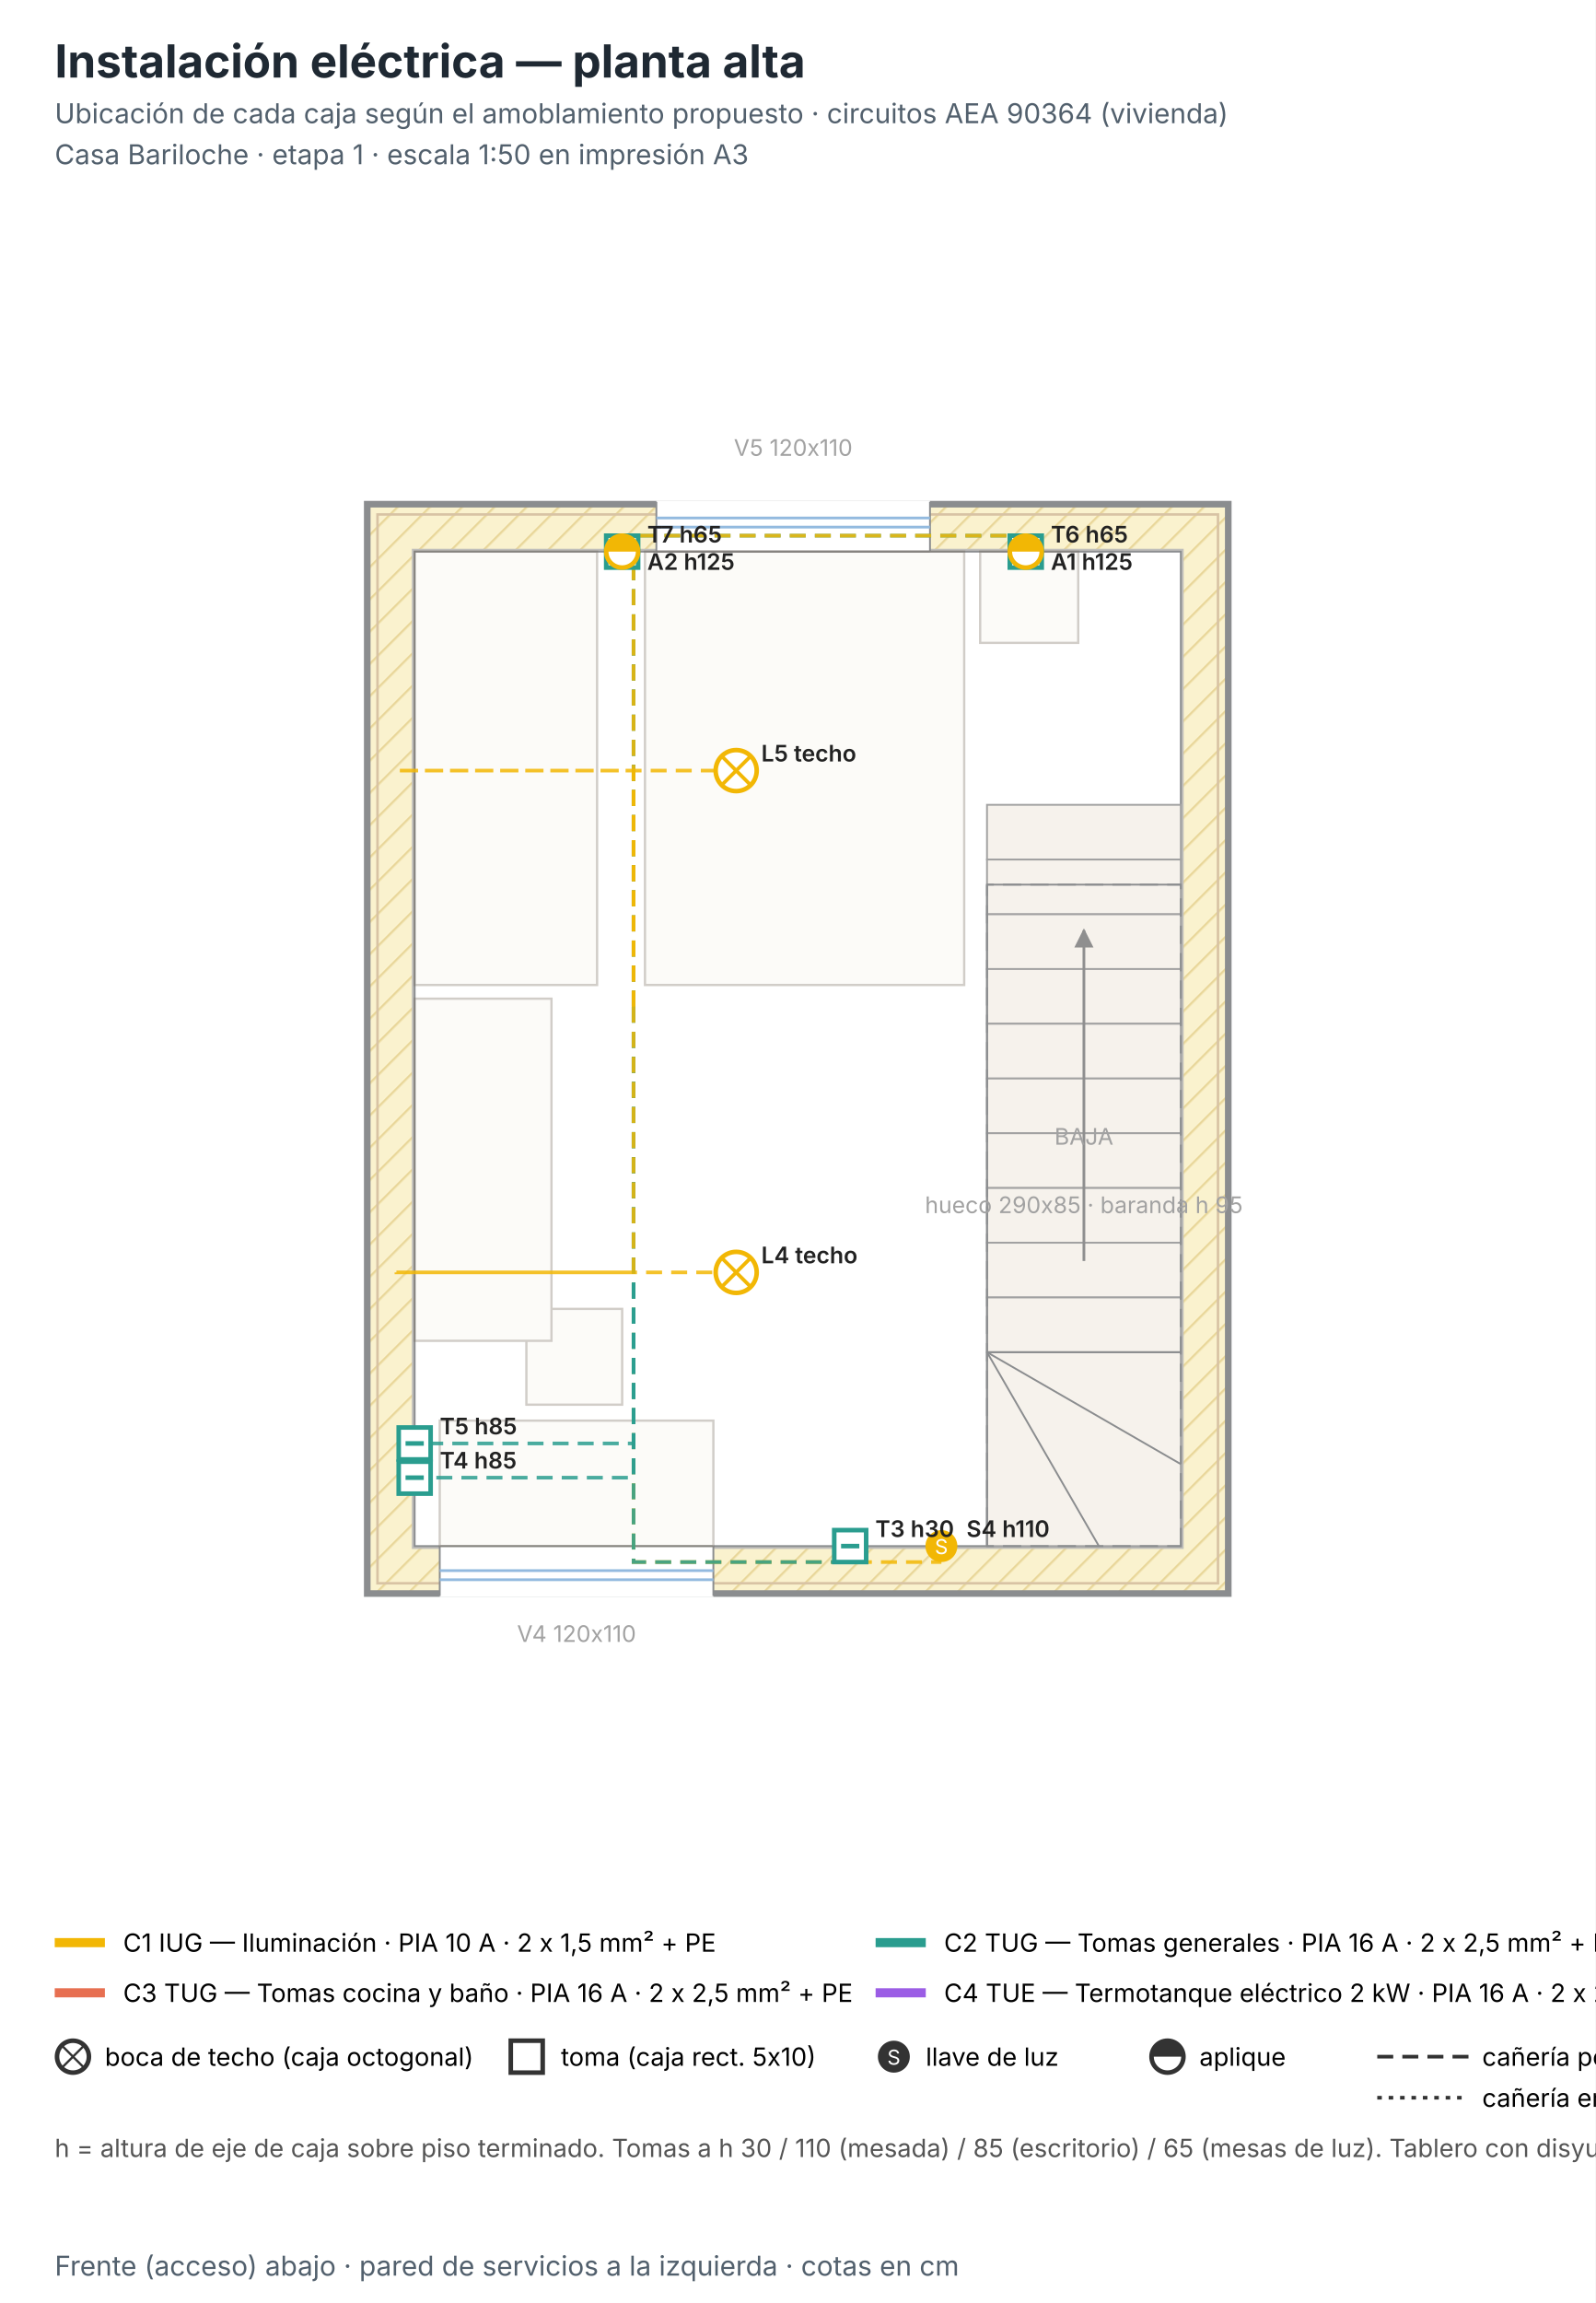
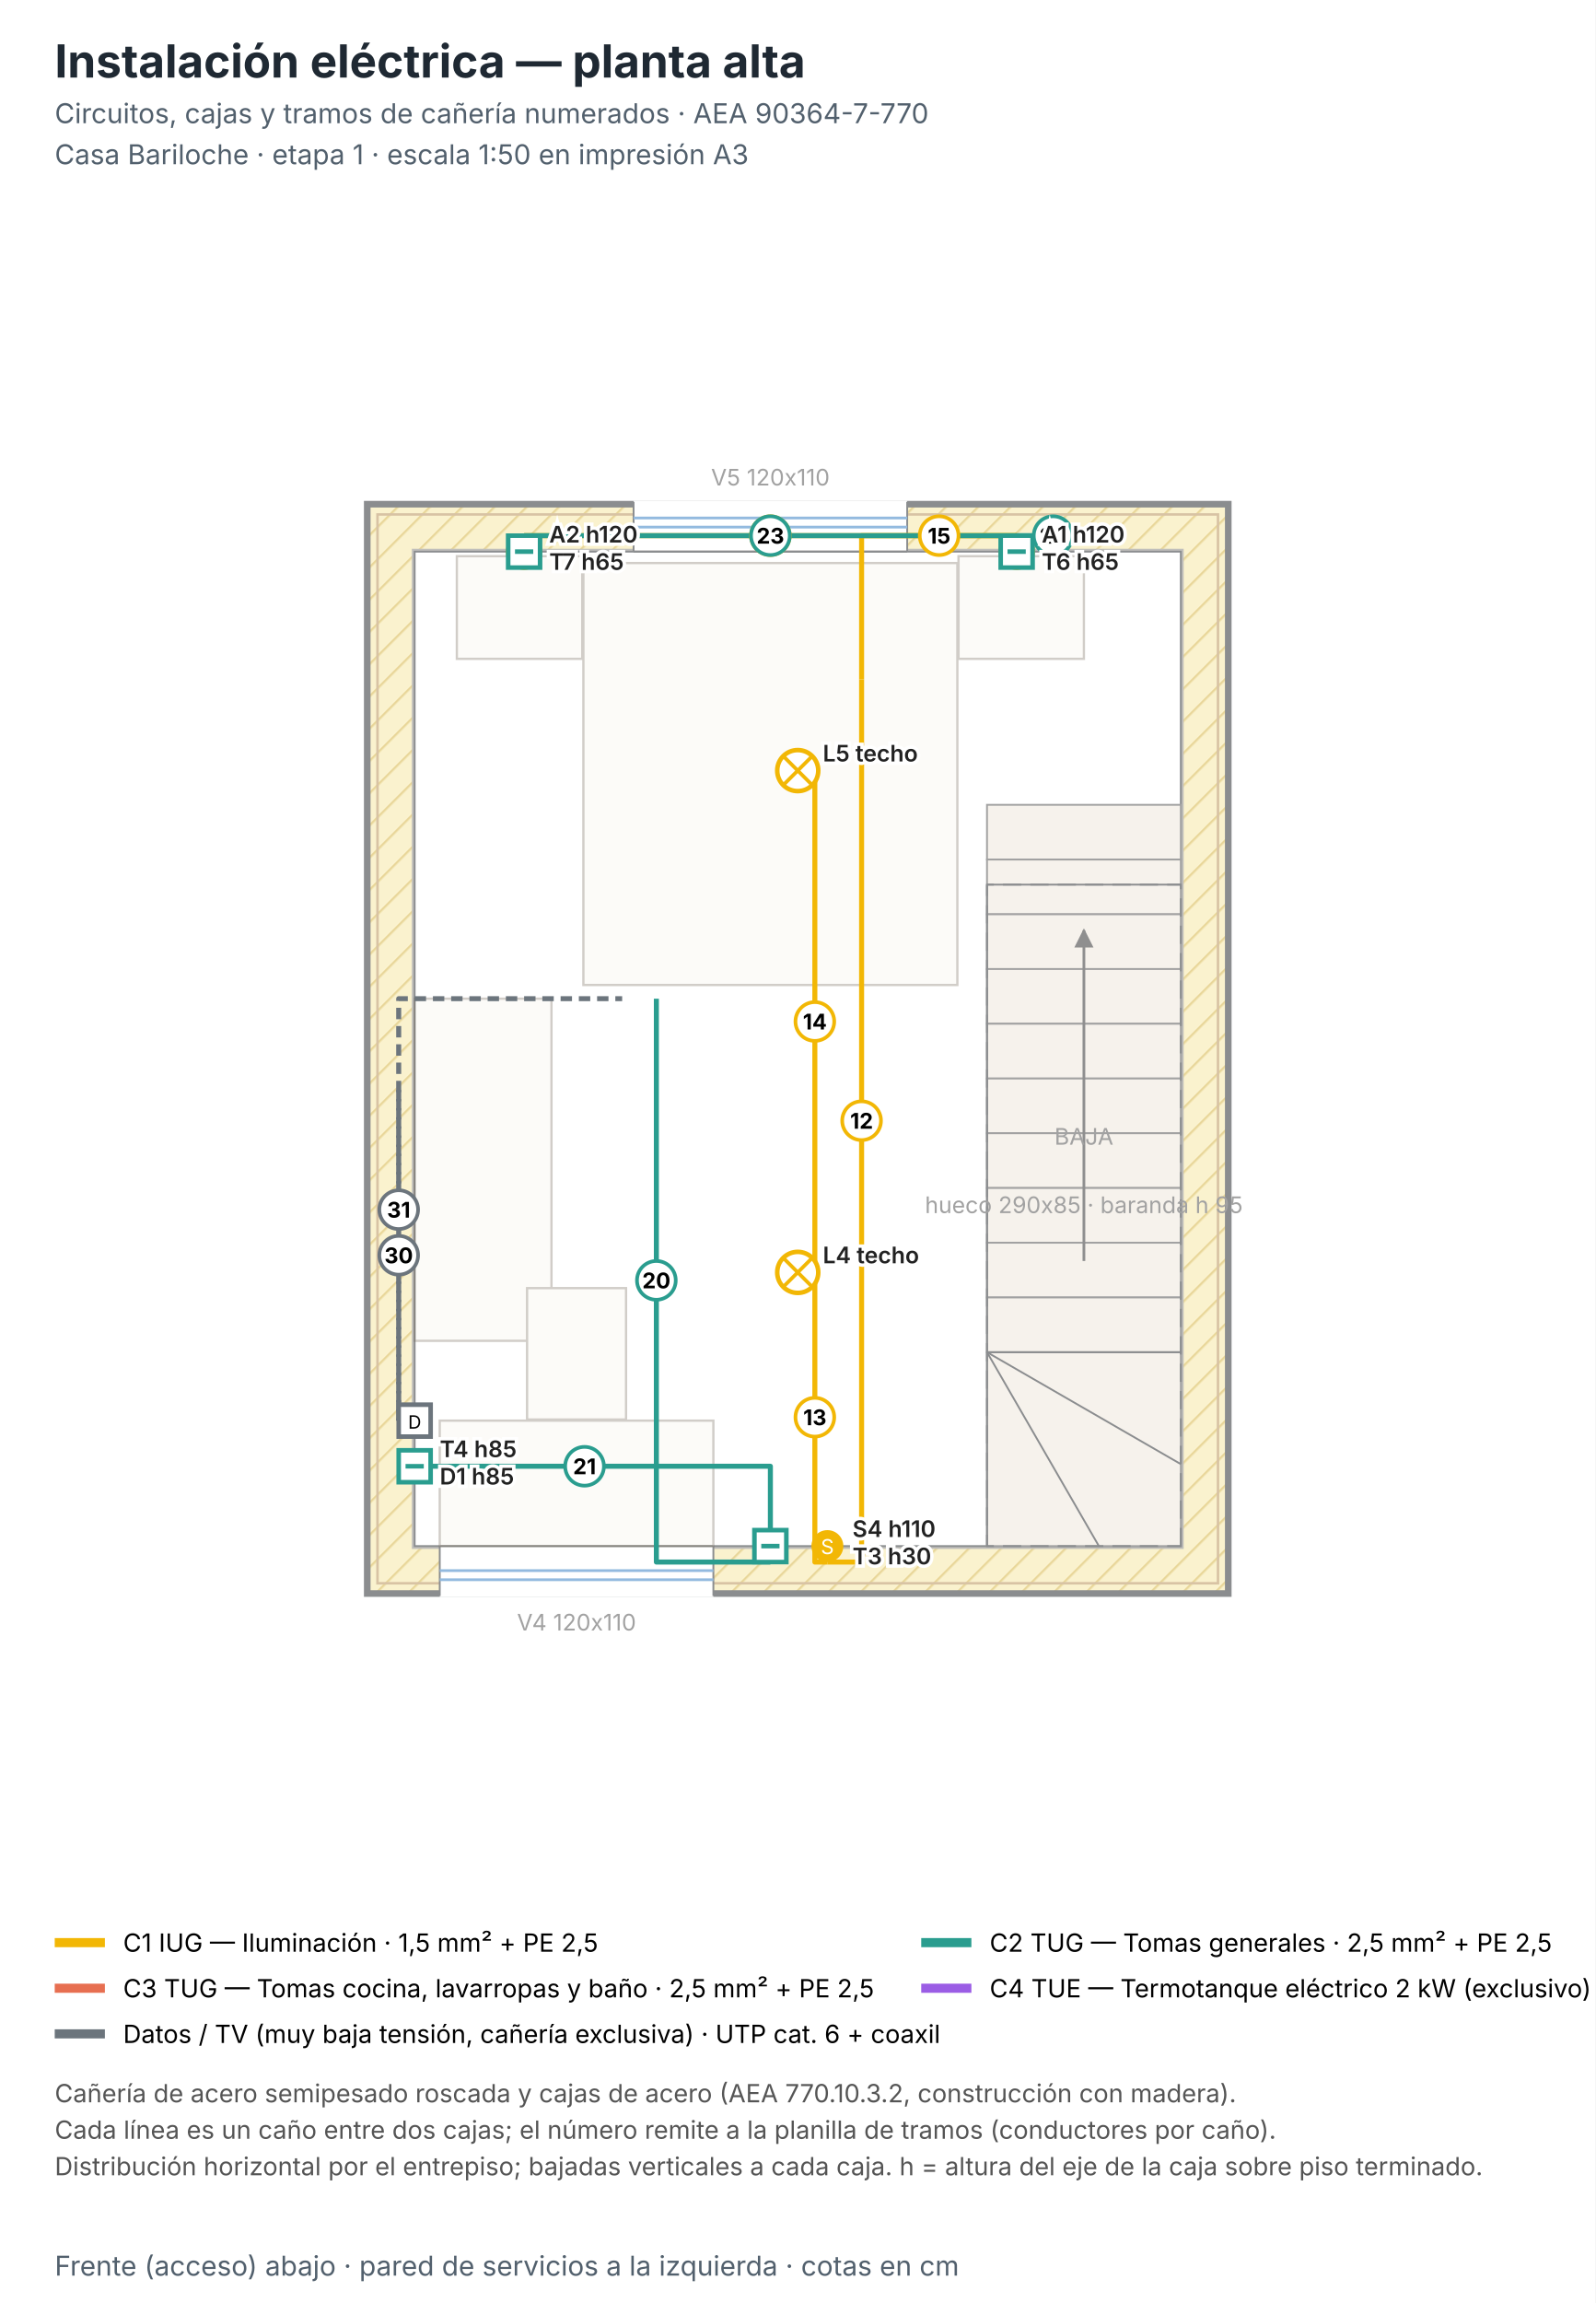
<svg xmlns="http://www.w3.org/2000/svg" viewBox="0 0 699.7 1009.7" width="699.7" height="1009.7" font-family="Inter, Arial, sans-serif">
  <style>
 .wall{fill:#2b2f33} .wallc{fill:#cfcac0;stroke:#2b2f33;stroke-width:1.2}
 .ins{fill:url(#ins)} .thin{stroke:#2b2f33;stroke-width:.8;fill:none}
 .open{fill:#fff;stroke:none} .glass{stroke:#3b82c4;stroke-width:1.2;fill:none}
 .swing{stroke:#555;stroke-width:.8;fill:none;stroke-dasharray:4 3}
 .furn{fill:#f6f3ec;stroke:#7a6f60;stroke-width:1} .furnhi{fill:none;stroke:#7a6f60;stroke-width:1;stroke-dasharray:6 4}
 .art{fill:#fff;stroke:#3a4a5a;stroke-width:1.2}
 .lbl{font-size:12px;fill:#333} .lbls{font-size:10px;fill:#555} .room{font-size:15px;font-weight:600;fill:#222}
 .area{font-size:12px;fill:#666} .dim{stroke:#a33;stroke-width:.8;fill:none} .dimt{font-size:11px;fill:#a33}
 .ttl{font-size:20px;font-weight:700;fill:#1f2933} .sub{font-size:12px;fill:#52606d}
 .stair{stroke:#555;stroke-width:.8;fill:#efe7dc} .staird{stroke:#777;stroke-width:.8;fill:none;stroke-dasharray:5 4}
 .ghost{opacity:.35} .grid{stroke:#e6e2da;stroke-width:.5}
</style>
  <defs>
    <pattern id="ins" width="10" height="10" patternUnits="userSpaceOnUse" patternTransform="rotate(45)">
      <rect width="10" height="10" fill="#f6e7a5" />
      <line x1="0" y1="0" x2="0" y2="10" stroke="#d8b84c" stroke-width="2" />
    </pattern>
    <marker id="arr" viewBox="0 0 10 10" refX="9" refY="5" markerWidth="7" markerHeight="7" orient="auto-start-reverse">
      <path d="M0,0 L10,5 L0,10 z" fill="#333" />
    </marker>
    <marker id="tick" viewBox="0 0 10 10" refX="5" refY="5" markerWidth="8" markerHeight="8" orient="auto">
      <path d="M2,8 L8,2" stroke="#a33" stroke-width="1.4" />
    </marker>
  </defs>
  <rect width="100%" height="100%" fill="#fff" />
  <text x="24" y="34" class="ttl" font-family="Inter, Arial, sans-serif">Instalación eléctrica — planta alta</text>
-   <text x="24" y="54" class="sub" font-family="Inter, Arial, sans-serif">Ubicación de cada caja según el amoblamiento propuesto · circuitos AEA 90364 (vivienda)</text>
+   <text x="24" y="54" class="sub" font-family="Inter, Arial, sans-serif">Circuitos, cajas y tramos de cañería numerados · AEA 90364-7-770</text>
  <text x="24" y="72" class="sub" font-family="Inter, Arial, sans-serif">Casa Bariloche · etapa 1 · escala 1:50 en impresión A3</text>
  <g opacity=".55">
    <path d="M539.7,699.7 L539.7,220 L160,220 L160,699.7 Z M517.85,677.85 L517.85,241.85 L181.85,241.85 L181.85,677.85 Z" fill-rule="evenodd" class="ins" />
    <path d="M539.7,699.7 L539.7,220 L160,220 L160,699.7 Z M537.2,697.2 L537.2,222.5 L162.5,222.5 L162.5,697.2 Z" fill-rule="evenodd" fill="#2b2f33" />
    <path d="M534.7,694.7 L534.7,225 L165,225 L165,694.7 Z M533.6,693.6 L533.6,226.1 L166.1,226.1 L166.1,693.6 Z" fill-rule="evenodd" fill="#b8925a" />
    <path d="M519.1,679.1 L519.1,240.6 L180.6,240.6 L180.6,679.1 Z M517.85,677.85 L517.85,241.85 L181.85,241.85 L181.85,677.85 Z" fill-rule="evenodd" fill="#8d8a84" />
    <polygon points="539.7,699.7 539.7,220 160,220 160,699.7" class="thin" />
    <polygon points="517.85,677.85 517.85,241.85 181.85,241.85 181.85,677.85" class="thin" />
    <polygon points="312.85,700.2 312.85,677.35 192.85,677.35 192.85,700.2" class="open" />
    <line x1="312.85" y1="699.7" x2="312.85" y2="677.85" class="thin" />
    <line x1="192.85" y1="699.7" x2="192.85" y2="677.85" class="thin" />
    <line x1="312.85" y1="692.6" x2="192.85" y2="692.6" class="glass" />
    <line x1="312.85" y1="688.6" x2="192.85" y2="688.6" class="glass" />
    <line x1="312.85" y1="677.85" x2="192.85" y2="677.85" class="thin" />
-     <text x="252.85" y="719.85" class="lbls" text-anchor="middle" font-family="Inter, Arial, sans-serif">V4 120x110</text>
-     <polygon points="407.85,241.35 407.85,219.5 287.85,219.5 287.85,241.35" class="open" />
-     <line x1="407.85" y1="220" x2="407.85" y2="241.85" class="thin" />
-     <line x1="287.85" y1="220" x2="287.85" y2="241.85" class="thin" />
-     <line x1="407.85" y1="231.1" x2="287.85" y2="231.1" class="glass" />
-     <line x1="407.85" y1="227.1" x2="287.85" y2="227.1" class="glass" />
-     <line x1="407.85" y1="241.85" x2="287.85" y2="241.85" class="thin" />
-     <text x="347.85" y="199.85" class="lbls" text-anchor="middle" font-family="Inter, Arial, sans-serif">V5 120x110</text>
+     <text x="252.85" y="710.85" class="lbls" text-anchor="middle" font-family="Inter, Arial, sans-serif" dy="4">V4 120x110</text>
+     <polygon points="397.85,241.35 397.85,219.5 277.85,219.5 277.85,241.35" class="open" />
+     <line x1="397.85" y1="220" x2="397.85" y2="241.85" class="thin" />
+     <line x1="277.85" y1="220" x2="277.85" y2="241.85" class="thin" />
+     <line x1="397.85" y1="231.1" x2="277.85" y2="231.1" class="glass" />
+     <line x1="397.85" y1="227.1" x2="277.85" y2="227.1" class="glass" />
+     <line x1="397.85" y1="241.85" x2="277.85" y2="241.85" class="thin" />
+     <text x="337.85" y="208.85" class="lbls" text-anchor="middle" font-family="Inter, Arial, sans-serif" dy="4">V5 120x110</text>
    <polygon points="517.85,376.85 517.85,352.85 432.85,352.85 432.85,376.85" class="stair" />
    <polygon points="517.85,400.85 517.85,376.85 432.85,376.85 432.85,400.85" class="stair" />
    <polygon points="517.85,424.85 517.85,400.85 432.85,400.85 432.85,424.85" class="stair" />
    <polygon points="517.85,448.85 517.85,424.85 432.85,424.85 432.85,448.85" class="stair" />
    <polygon points="517.85,472.85 517.85,448.85 432.85,448.85 432.85,472.85" class="stair" />
    <polygon points="517.85,496.85 517.85,472.85 432.85,472.85 432.85,496.85" class="stair" />
    <polygon points="517.85,520.85 517.85,496.85 432.85,496.85 432.85,520.85" class="stair" />
    <polygon points="517.85,544.85 517.85,520.85 432.85,520.85 432.85,544.85" class="stair" />
    <polygon points="517.85,568.85 517.85,544.85 432.85,544.85 432.85,568.85" class="stair" />
    <polygon points="517.85,592.85 517.85,568.85 432.85,568.85 432.85,592.85" class="stair" />
    <polygon points="517.85,677.85 517.85,592.85 432.85,592.85 432.85,677.85" class="stair" />
    <line x1="432.85" y1="592.85" x2="517.85" y2="592.85" class="thin" />
    <line x1="432.85" y1="592.85" x2="517.85" y2="641.92" class="thin" />
    <line x1="432.85" y1="592.85" x2="481.92" y2="677.85" class="thin" />
    <line x1="432.85" y1="592.85" x2="432.85" y2="677.85" class="thin" />
    <polygon points="517.85,677.85 517.85,387.85 432.85,387.85 432.85,677.85" class="thin" stroke-dasharray="8 4" />
    <line x1="432.85" y1="592.85" x2="432.85" y2="387.85" class="thin" stroke-width="3" />
    <line x1="432.85" y1="387.85" x2="517.85" y2="387.85" class="thin" stroke-width="3" />
    <path d="M475.35,552.85 L475.35,407.85" stroke="#333" stroke-width="1.2" fill="none" marker-end="url(#arr)" />
    <text x="475.35" y="507.85" class="lbls" text-anchor="middle" font-family="Inter, Arial, sans-serif" dy="-6">BAJA</text>
    <text x="475.35" y="517.85" class="lbls" text-anchor="middle" font-family="Inter, Arial, sans-serif" dy="14">hueco 290x85 · baranda h 95</text>
  </g>
  <g class="ghost">
+     <polygon points="419.85,431.85 419.85,246.85 255.85,246.85 255.85,431.85" class="furn" />
+     <polygon points="475.35,288.85 475.35,243.85 420.35,243.85 420.35,288.85" class="furn" />
+     <polygon points="255.35,288.85 255.35,243.85 200.35,243.85 200.35,288.85" class="furn" />
+     <polygon points="241.85,587.85 241.85,437.85 181.85,437.85 181.85,587.85" class="furn" />
    <polygon points="312.85,677.85 312.85,622.85 192.85,622.85 192.85,677.85" class="furn" />
-     <polygon points="272.85,615.85 272.85,573.85 230.85,573.85 230.85,615.85" class="furn" />
-     <polygon points="241.85,587.85 241.85,437.85 181.85,437.85 181.85,587.85" class="furn" />
-     <polygon points="422.85,431.85 422.85,241.85 282.85,241.85 282.85,431.85" class="furn" />
-     <polygon points="261.85,431.85 261.85,241.85 181.85,241.85 181.85,431.85" class="furn" />
-     <polygon points="472.85,281.85 472.85,241.85 429.85,241.85 429.85,281.85" class="furn" />
+     <polygon points="274.55,622.35 274.55,564.75 231.15,564.75 231.15,622.35" class="furn" />
  </g>
-   <polyline points="277.85,441.35 277.85,441.35 277.85,684.85 412.85,684.85 412.85,684.85" fill="none" stroke="#f2b705" stroke-width="1.6" stroke-dasharray="7 4" opacity=".85" />
-   <polyline points="277.85,441.35 277.85,441.35 277.85,684.85 372.85,684.85 372.85,684.85" fill="none" stroke="#2a9d8f" stroke-width="1.6" stroke-dasharray="7 4" opacity=".85" />
-   <polyline points="277.85,441.35 277.85,441.35 277.85,647.85 174.85,647.85 174.85,647.85" fill="none" stroke="#2a9d8f" stroke-width="1.6" stroke-dasharray="7 4" opacity=".85" />
-   <polyline points="277.85,441.35 277.85,441.35 277.85,632.85 174.85,632.85 174.85,632.85" fill="none" stroke="#2a9d8f" stroke-width="1.6" stroke-dasharray="7 4" opacity=".85" />
-   <polyline points="277.85,441.35 277.85,441.35 277.85,234.85 449.85,234.85 449.85,234.85" fill="none" stroke="#2a9d8f" stroke-width="1.6" stroke-dasharray="7 4" opacity=".85" />
-   <polyline points="277.85,441.35 277.85,441.35 277.85,234.85 449.85,234.85 449.85,234.85" fill="none" stroke="#f2b705" stroke-width="1.6" stroke-dasharray="7 4" opacity=".85" />
-   <polyline points="277.85,441.35 277.85,441.35 277.85,234.85 272.85,234.85 272.85,234.85" fill="none" stroke="#2a9d8f" stroke-width="1.6" stroke-dasharray="7 4" opacity=".85" />
-   <polyline points="277.85,441.35 277.85,441.35 277.85,234.85 272.85,234.85 272.85,234.85" fill="none" stroke="#f2b705" stroke-width="1.6" stroke-dasharray="7 4" opacity=".85" />
-   <polyline points="277.85,441.35 277.85,441.35 277.85,557.85 173.85,557.85 173.85,557.85 181.85,557.85 322.85,557.85 322.85,557.85" fill="none" stroke="#f2b705" stroke-width="1.6" stroke-dasharray="7 4" opacity=".85" />
-   <polyline points="277.85,441.35 277.85,441.35 277.85,337.85 173.85,337.85 173.85,337.85 181.85,337.85 322.85,337.85 322.85,337.85" fill="none" stroke="#f2b705" stroke-width="1.6" stroke-dasharray="7 4" opacity=".85" />
-   <circle cx="412.85" cy="677.85" r="7" fill="#f2b705" />
-   <text x="412.85" y="681.35" font-size="9" fill="#fff" text-anchor="middle" font-family="Inter, Arial, sans-serif">S</text>
-   <rect x="365.85" y="670.85" width="14" height="14" fill="#fff" stroke="#2a9d8f" stroke-width="2" />
-   <path d="M368.85,677.85 L376.85,677.85" stroke="#2a9d8f" stroke-width="2" />
-   <rect x="174.85" y="640.85" width="14" height="14" fill="#fff" stroke="#2a9d8f" stroke-width="2" />
-   <path d="M177.85,647.85 L185.85,647.85" stroke="#2a9d8f" stroke-width="2" />
-   <rect x="174.85" y="625.85" width="14" height="14" fill="#fff" stroke="#2a9d8f" stroke-width="2" />
-   <path d="M177.85,632.85 L185.85,632.85" stroke="#2a9d8f" stroke-width="2" />
-   <rect x="442.85" y="234.85" width="14" height="14" fill="#fff" stroke="#2a9d8f" stroke-width="2" />
-   <path d="M445.85,241.85 L453.85,241.85" stroke="#2a9d8f" stroke-width="2" />
-   <circle cx="449.85" cy="241.85" r="7" fill="#fff" stroke="#f2b705" stroke-width="2" />
-   <path d="M442.85,241.85 A7,7 0 0 1 456.85,241.85 Z" fill="#f2b705" />
-   <rect x="265.85" y="234.85" width="14" height="14" fill="#fff" stroke="#2a9d8f" stroke-width="2" />
-   <path d="M268.85,241.85 L276.85,241.85" stroke="#2a9d8f" stroke-width="2" />
-   <circle cx="272.85" cy="241.85" r="7" fill="#fff" stroke="#f2b705" stroke-width="2" />
-   <path d="M265.85,241.85 A7,7 0 0 1 279.85,241.85 Z" fill="#f2b705" />
-   <circle cx="322.85" cy="557.85" r="9" fill="#fff" stroke="#f2b705" stroke-width="2" />
-   <path d="M316.85,551.85 L328.85,563.85 M316.85,563.85 L328.85,551.85" stroke="#f2b705" stroke-width="1.6" />
-   <circle cx="322.85" cy="337.85" r="9" fill="#fff" stroke="#f2b705" stroke-width="2" />
-   <path d="M316.85,331.85 L328.85,343.85 M316.85,343.85 L328.85,331.85" stroke="#f2b705" stroke-width="1.6" />
-   <text x="423.85" y="673.85" font-size="10" font-weight="600" fill="#222" font-family="Inter, Arial, sans-serif">S4 h110</text>
-   <text x="383.85" y="673.85" font-size="10" font-weight="600" fill="#222" font-family="Inter, Arial, sans-serif">T3 h30</text>
-   <text x="192.85" y="643.85" font-size="10" font-weight="600" fill="#222" font-family="Inter, Arial, sans-serif">T4 h85</text>
-   <text x="192.85" y="628.85" font-size="10" font-weight="600" fill="#222" font-family="Inter, Arial, sans-serif">T5 h85</text>
-   <text x="460.85" y="237.85" font-size="10" font-weight="600" fill="#222" font-family="Inter, Arial, sans-serif">T6 h65</text>
-   <text x="460.85" y="249.85" font-size="10" font-weight="600" fill="#222" font-family="Inter, Arial, sans-serif">A1 h125</text>
-   <text x="283.85" y="237.85" font-size="10" font-weight="600" fill="#222" font-family="Inter, Arial, sans-serif">T7 h65</text>
-   <text x="283.85" y="249.85" font-size="10" font-weight="600" fill="#222" font-family="Inter, Arial, sans-serif">A2 h125</text>
-   <text x="333.85" y="553.85" font-size="10" font-weight="600" fill="#222" font-family="Inter, Arial, sans-serif">L4 techo</text>
-   <text x="333.85" y="333.85" font-size="10" font-weight="600" fill="#222" font-family="Inter, Arial, sans-serif">L5 techo</text>
+   <polyline points="377.85,297.85 377.85,684.85 362.85,684.85 362.85,684.85" fill="none" stroke="#f2b705" stroke-width="2.2" stroke-linejoin="round" />
+   <polyline points="362.85,684.85 362.85,684.85 357.35,684.85 357.35,557.85 349.85,557.85" fill="none" stroke="#f2b705" stroke-width="2.2" stroke-linejoin="round" />
+   <polyline points="357.35,557.85 357.35,337.85 349.85,337.85" fill="none" stroke="#f2b705" stroke-width="2.2" stroke-linejoin="round" />
+   <polyline points="377.85,297.85 377.85,234.85 445.85,234.85 445.85,234.85" fill="none" stroke="#f2b705" stroke-width="2.2" stroke-linejoin="round" />
+   <polyline points="445.85,234.85 445.85,234.85 229.85,234.85 229.85,234.85" fill="none" stroke="#f2b705" stroke-width="2.2" stroke-linejoin="round" />
+   <polyline points="287.85,437.85 287.85,437.85 287.85,684.85 337.85,684.85 337.85,684.85" fill="none" stroke="#2a9d8f" stroke-width="2.2" stroke-linejoin="round" />
+   <polyline points="337.85,684.85 337.85,684.85 337.85,642.85 174.85,642.85 174.85,642.85" fill="none" stroke="#2a9d8f" stroke-width="2.2" stroke-linejoin="round" />
+   <polyline points="477.85,234.85 477.85,234.85 445.85,234.85 445.85,234.85" fill="none" stroke="#2a9d8f" stroke-width="2.2" stroke-linejoin="round" />
+   <polyline points="445.85,234.85 445.85,234.85 229.85,234.85 229.85,234.85" fill="none" stroke="#2a9d8f" stroke-width="2.2" stroke-linejoin="round" />
+   <polyline points="174.85,477.85 174.85,477.85 174.85,622.85 174.85,622.85 174.85,622.85" fill="none" stroke="#6c757d" stroke-width="2.2" stroke-linejoin="round" stroke-dasharray="5 3" />
+   <polyline points="174.85,622.85 174.85,622.85 174.85,437.85 272.85,437.85 272.85,437.85" fill="none" stroke="#6c757d" stroke-width="2.2" stroke-linejoin="round" stroke-dasharray="5 3" />
+   <circle cx="377.85" cy="491.35" r="8.5" fill="#fff" stroke="#f2b705" stroke-width="1.6" />
+   <text x="377.85" y="494.85" font-size="9.5" font-weight="700" text-anchor="middle" font-family="Inter, Arial, sans-serif">12</text>
+   <circle cx="357.35" cy="621.35" r="8.5" fill="#fff" stroke="#f2b705" stroke-width="1.6" />
+   <text x="357.35" y="624.85" font-size="9.5" font-weight="700" text-anchor="middle" font-family="Inter, Arial, sans-serif">13</text>
+   <circle cx="357.35" cy="447.85" r="8.5" fill="#fff" stroke="#f2b705" stroke-width="1.6" />
+   <text x="357.35" y="451.35" font-size="9.5" font-weight="700" text-anchor="middle" font-family="Inter, Arial, sans-serif">14</text>
+   <circle cx="411.85" cy="234.85" r="8.5" fill="#fff" stroke="#f2b705" stroke-width="1.6" />
+   <text x="411.85" y="238.35" font-size="9.5" font-weight="700" text-anchor="middle" font-family="Inter, Arial, sans-serif">15</text>
+   <circle cx="337.85" cy="234.85" r="8.5" fill="#fff" stroke="#f2b705" stroke-width="1.6" />
+   <text x="337.85" y="238.35" font-size="9.5" font-weight="700" text-anchor="middle" font-family="Inter, Arial, sans-serif">16</text>
+   <circle cx="287.85" cy="561.35" r="8.5" fill="#fff" stroke="#2a9d8f" stroke-width="1.6" />
+   <text x="287.85" y="564.85" font-size="9.5" font-weight="700" text-anchor="middle" font-family="Inter, Arial, sans-serif">20</text>
+   <circle cx="256.35" cy="642.85" r="8.5" fill="#fff" stroke="#2a9d8f" stroke-width="1.6" />
+   <text x="256.35" y="646.35" font-size="9.5" font-weight="700" text-anchor="middle" font-family="Inter, Arial, sans-serif">21</text>
+   <circle cx="461.85" cy="234.85" r="8.5" fill="#fff" stroke="#2a9d8f" stroke-width="1.6" />
+   <text x="461.85" y="238.35" font-size="9.5" font-weight="700" text-anchor="middle" font-family="Inter, Arial, sans-serif">22</text>
+   <circle cx="337.85" cy="234.85" r="8.5" fill="#fff" stroke="#2a9d8f" stroke-width="1.6" />
+   <text x="337.85" y="238.35" font-size="9.5" font-weight="700" text-anchor="middle" font-family="Inter, Arial, sans-serif">23</text>
+   <circle cx="174.85" cy="550.35" r="8.5" fill="#fff" stroke="#6c757d" stroke-width="1.6" />
+   <text x="174.85" y="553.85" font-size="9.5" font-weight="700" text-anchor="middle" font-family="Inter, Arial, sans-serif">30</text>
+   <circle cx="174.85" cy="530.35" r="8.5" fill="#fff" stroke="#6c757d" stroke-width="1.6" />
+   <text x="174.85" y="533.85" font-size="9.5" font-weight="700" text-anchor="middle" font-family="Inter, Arial, sans-serif">31</text>
+   <circle cx="362.85" cy="677.85" r="7" fill="#f2b705" />
+   <text x="362.85" y="681.35" font-size="9" fill="#fff" text-anchor="middle" font-family="Inter, Arial, sans-serif">S</text>
+   <circle cx="349.85" cy="557.85" r="9" fill="#fff" stroke="#f2b705" stroke-width="2" />
+   <path d="M343.85,551.85 L355.85,563.85 M343.85,563.85 L355.85,551.85" stroke="#f2b705" stroke-width="1.6" />
+   <circle cx="349.85" cy="337.85" r="9" fill="#fff" stroke="#f2b705" stroke-width="2" />
+   <path d="M343.85,331.85 L355.85,343.85 M343.85,343.85 L355.85,331.85" stroke="#f2b705" stroke-width="1.6" />
+   <circle cx="445.85" cy="241.85" r="7" fill="#fff" stroke="#f2b705" stroke-width="2" />
+   <path d="M438.85,241.85 A7,7 0 0 1 452.85,241.85 Z" fill="#f2b705" />
+   <circle cx="229.85" cy="241.85" r="7" fill="#fff" stroke="#f2b705" stroke-width="2" />
+   <path d="M222.85,241.85 A7,7 0 0 1 236.85,241.85 Z" fill="#f2b705" />
+   <rect x="330.85" y="670.85" width="14" height="14" fill="#fff" stroke="#2a9d8f" stroke-width="2" />
+   <path d="M333.85,677.85 L341.85,677.85" stroke="#2a9d8f" stroke-width="2" />
+   <rect x="174.85" y="635.85" width="14" height="14" fill="#fff" stroke="#2a9d8f" stroke-width="2" />
+   <path d="M177.85,642.85 L185.85,642.85" stroke="#2a9d8f" stroke-width="2" />
+   <rect x="438.85" y="234.85" width="14" height="14" fill="#fff" stroke="#2a9d8f" stroke-width="2" />
+   <path d="M441.85,241.85 L449.85,241.85" stroke="#2a9d8f" stroke-width="2" />
+   <rect x="222.85" y="234.85" width="14" height="14" fill="#fff" stroke="#2a9d8f" stroke-width="2" />
+   <path d="M225.85,241.85 L233.85,241.85" stroke="#2a9d8f" stroke-width="2" />
+   <rect x="174.85" y="615.85" width="14" height="14" fill="#fff" stroke="#6c757d" stroke-width="2" />
+   <text x="181.85" y="626.35" font-size="8" text-anchor="middle" font-family="Inter, Arial, sans-serif">D</text>
+   <text x="373.85" y="673.85" font-size="10" font-weight="600" fill="#222" paint-order="stroke" stroke="#fff" stroke-width="3" font-family="Inter, Arial, sans-serif">S4 h110</text>
+   <text x="373.85" y="685.85" font-size="10" font-weight="600" fill="#222" paint-order="stroke" stroke="#fff" stroke-width="3" font-family="Inter, Arial, sans-serif">T3 h30</text>
+   <text x="360.85" y="553.85" font-size="10" font-weight="600" fill="#222" paint-order="stroke" stroke="#fff" stroke-width="3" font-family="Inter, Arial, sans-serif">L4 techo</text>
+   <text x="360.85" y="333.85" font-size="10" font-weight="600" fill="#222" paint-order="stroke" stroke="#fff" stroke-width="3" font-family="Inter, Arial, sans-serif">L5 techo</text>
+   <text x="456.85" y="237.85" font-size="10" font-weight="600" fill="#222" paint-order="stroke" stroke="#fff" stroke-width="3" font-family="Inter, Arial, sans-serif">A1 h120</text>
+   <text x="456.85" y="249.85" font-size="10" font-weight="600" fill="#222" paint-order="stroke" stroke="#fff" stroke-width="3" font-family="Inter, Arial, sans-serif">T6 h65</text>
+   <text x="240.85" y="237.85" font-size="10" font-weight="600" fill="#222" paint-order="stroke" stroke="#fff" stroke-width="3" font-family="Inter, Arial, sans-serif">A2 h120</text>
+   <text x="240.85" y="249.85" font-size="10" font-weight="600" fill="#222" paint-order="stroke" stroke="#fff" stroke-width="3" font-family="Inter, Arial, sans-serif">T7 h65</text>
+   <text x="192.85" y="638.85" font-size="10" font-weight="600" fill="#222" paint-order="stroke" stroke="#fff" stroke-width="3" font-family="Inter, Arial, sans-serif">T4 h85</text>
+   <text x="192.85" y="650.85" font-size="10" font-weight="600" fill="#222" paint-order="stroke" stroke="#fff" stroke-width="3" font-family="Inter, Arial, sans-serif">D1 h85</text>
  <g transform="translate(24,849.7)">
    <rect x="0" y="0" width="22" height="4" fill="#f2b705" />
-     <text x="30" y="6" font-size="11" font-family="Inter, Arial, sans-serif">C1 IUG — Iluminación · PIA 10 A · 2 x 1,5 mm² + PE</text>
-     <rect x="360" y="0" width="22" height="4" fill="#2a9d8f" />
-     <text x="390" y="6" font-size="11" font-family="Inter, Arial, sans-serif">C2 TUG — Tomas generales · PIA 16 A · 2 x 2,5 mm² + PE</text>
-     <rect x="0" y="22" width="22" height="4" fill="#e76f51" />
-     <text x="30" y="28" font-size="11" font-family="Inter, Arial, sans-serif">C3 TUG — Tomas cocina y baño · PIA 16 A · 2 x 2,5 mm² + PE</text>
-     <rect x="360" y="22" width="22" height="4" fill="#9b5de5" />
-     <text x="390" y="28" font-size="11" font-family="Inter, Arial, sans-serif">C4 TUE — Termotanque eléctrico 2 kW · PIA 16 A · 2 x 2,5 mm² + PE</text>
-     <g transform="translate(0,52)">
-       <circle cx="8" cy="0" r="7" fill="#fff" stroke="#333" stroke-width="2" />
-       <path d="M3,-5 L13,5 M3,5 L13,-5" stroke="#333" />
-       <text x="22" y="4" font-size="11" font-family="Inter, Arial, sans-serif">boca de techo (caja octogonal)</text>
-       <rect x="200" y="-7" width="14" height="14" fill="#fff" stroke="#333" stroke-width="2" />
-       <text x="222" y="4" font-size="11" font-family="Inter, Arial, sans-serif">toma (caja rect. 5x10)</text>
-       <circle cx="368" cy="0" r="7" fill="#333" />
-       <text x="368" y="3.5" font-size="9" fill="#fff" text-anchor="middle">S</text>
-       <text x="382" y="4" font-size="11" font-family="Inter, Arial, sans-serif">llave de luz</text>
-       <circle cx="488" cy="0" r="7" fill="#fff" stroke="#333" stroke-width="2" />
-       <path d="M481,0 A7,7 0 0 1 495,0 Z" fill="#333" />
-       <text x="502" y="4" font-size="11" font-family="Inter, Arial, sans-serif">aplique</text>
-       <line x1="580" y1="0" x2="620" y2="0" stroke="#333" stroke-dasharray="7 4" stroke-width="1.6" />
-       <text x="626" y="4" font-size="11" font-family="Inter, Arial, sans-serif">cañería por cielorraso/muro</text>
-       <line x1="580" y1="18" x2="620" y2="18" stroke="#333" stroke-dasharray="2 3" stroke-width="1.6" />
-       <text x="626" y="22" font-size="11" font-family="Inter, Arial, sans-serif">cañería embutida en platea</text>
-     </g>
-     <text x="0" y="96" font-size="11" fill="#555" font-family="Inter, Arial, sans-serif">h = altura de eje de caja sobre piso terminado. Tomas a h 30 / 110 (mesada) / 85 (escritorio) / 65 (mesas de luz). Tablero con disyuntor 40A 30mA, PAT con jabalina.</text>
+     <text x="30" y="6" font-size="11" font-family="Inter, Arial, sans-serif">C1 IUG — Iluminación · 1,5 mm² + PE 2,5</text>
+     <rect x="380" y="0" width="22" height="4" fill="#2a9d8f" />
+     <text x="410" y="6" font-size="11" font-family="Inter, Arial, sans-serif">C2 TUG — Tomas generales · 2,5 mm² + PE 2,5</text>
+     <rect x="0" y="20" width="22" height="4" fill="#e76f51" />
+     <text x="30" y="26" font-size="11" font-family="Inter, Arial, sans-serif">C3 TUG — Tomas cocina, lavarropas y baño · 2,5 mm² + PE 2,5</text>
+     <rect x="380" y="20" width="22" height="4" fill="#9b5de5" />
+     <text x="410" y="26" font-size="11" font-family="Inter, Arial, sans-serif">C4 TUE — Termotanque eléctrico 2 kW (exclusivo) · 2,5 mm² + PE 2,5</text>
+     <rect x="0" y="40" width="22" height="4" fill="#6c757d" />
+     <text x="30" y="46" font-size="11" font-family="Inter, Arial, sans-serif">Datos / TV (muy baja tensión, cañería exclusiva) · UTP cat. 6 + coaxil</text>
+     <text x="0" y="72" font-size="11" fill="#555" font-family="Inter, Arial, sans-serif">Cañería de acero semipesado roscada y cajas de acero (AEA 770.10.3.2, construcción con madera).</text>
+     <text x="0" y="88" font-size="11" fill="#555" font-family="Inter, Arial, sans-serif">Cada línea es un caño entre dos cajas; el número remite a la planilla de tramos (conductores por caño).</text>
+     <text x="0" y="104" font-size="11" fill="#555" font-family="Inter, Arial, sans-serif">Distribución horizontal por el entrepiso; bajadas verticales a cada caja. h = altura del eje de la caja sobre piso terminado.</text>
  </g>
  <text x="24" y="997.7" class="sub" font-family="Inter, Arial, sans-serif">Frente (acceso) abajo · pared de servicios a la izquierda · cotas en cm</text>
</svg>
